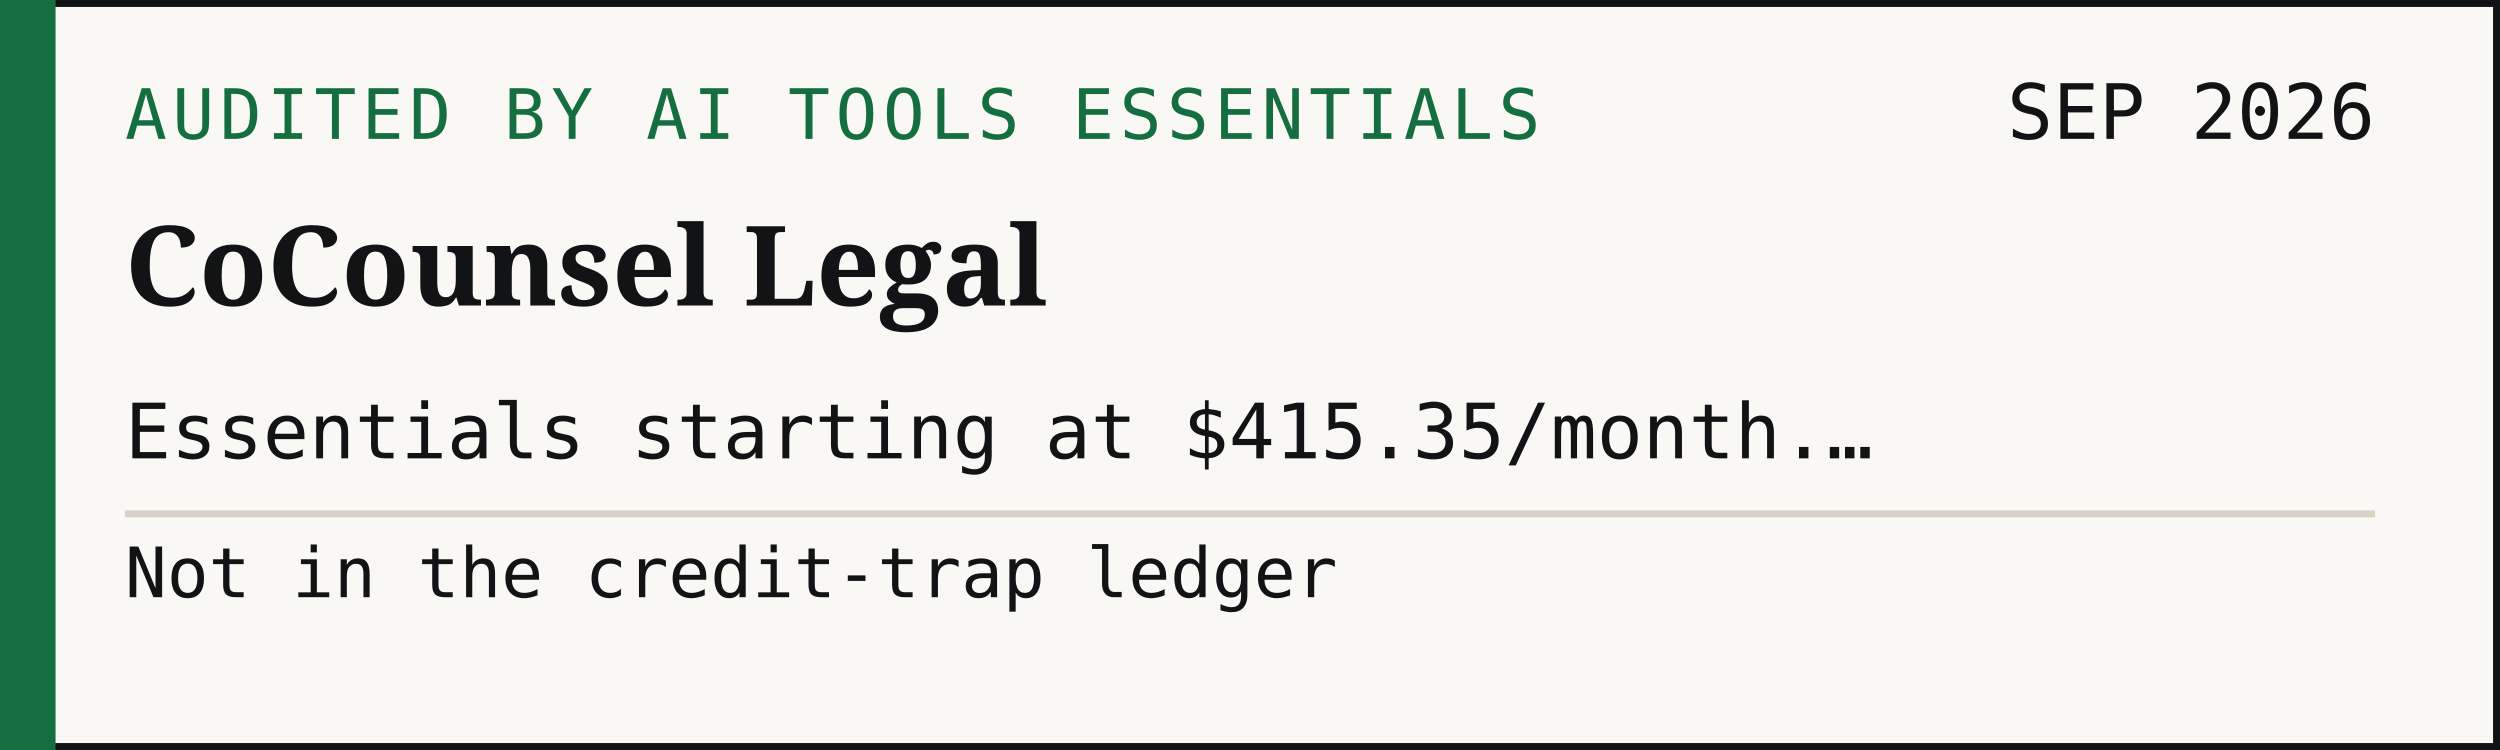
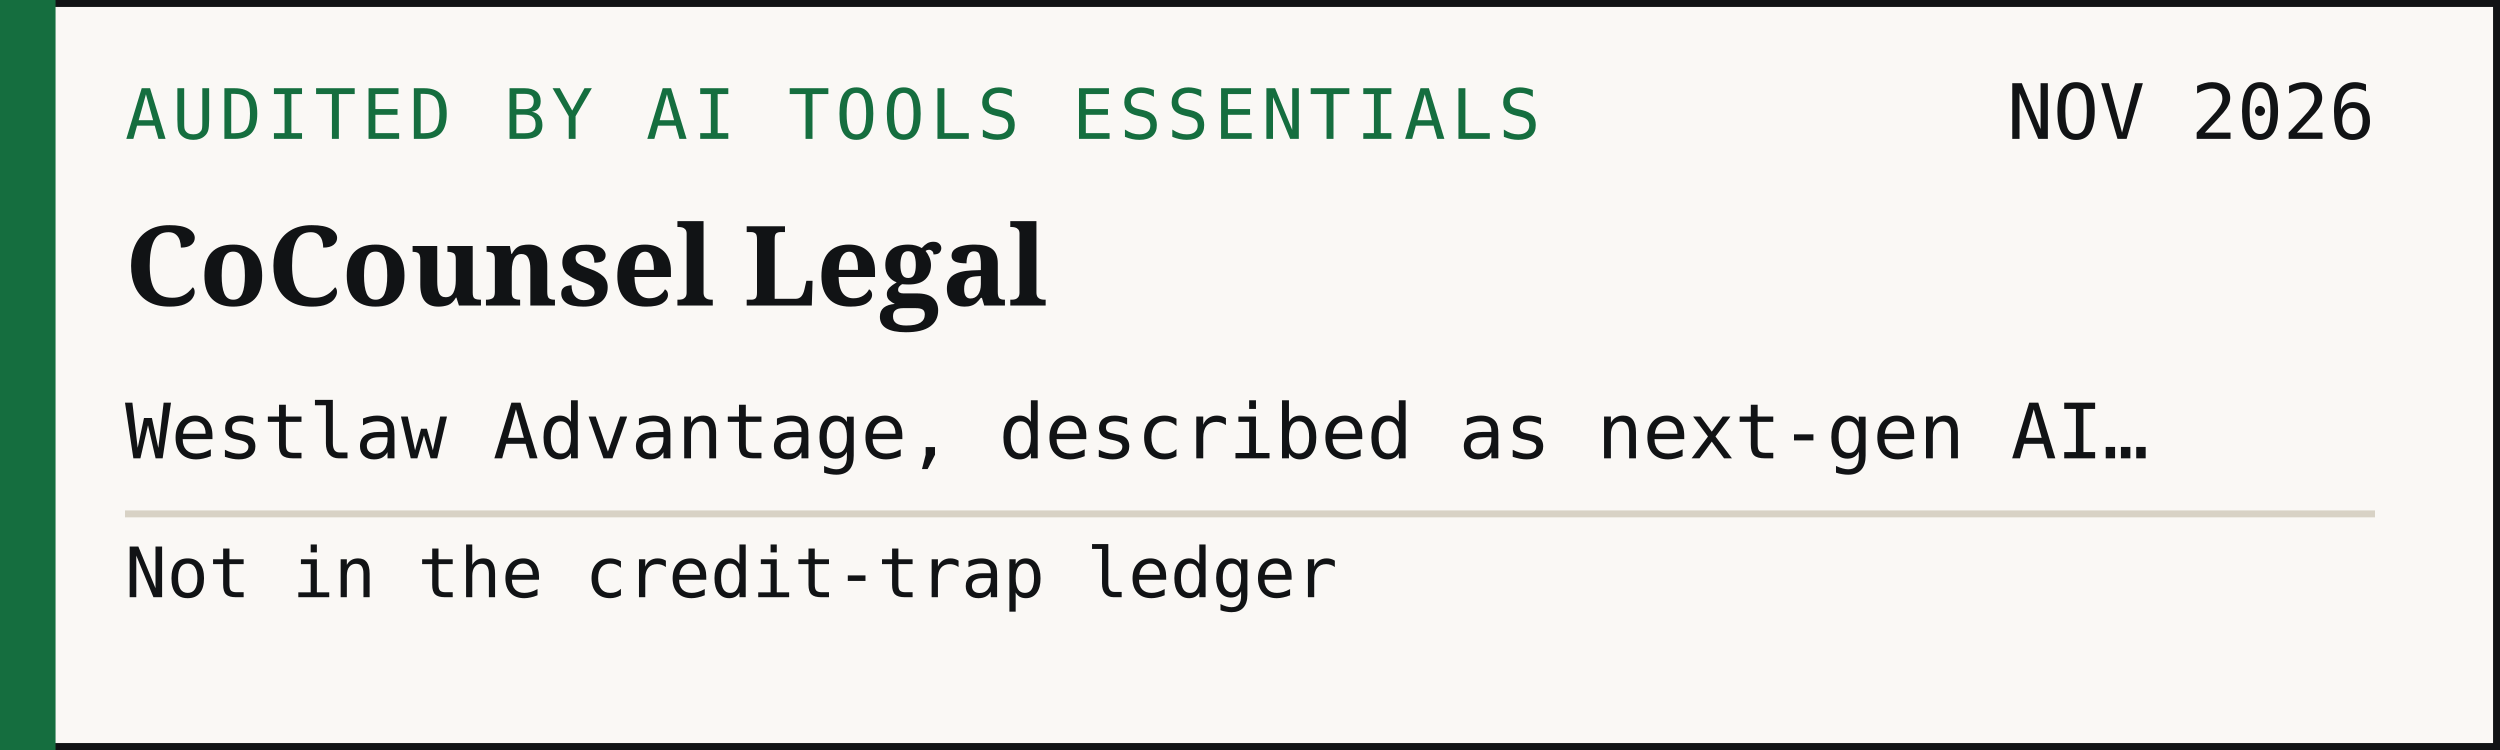
<svg xmlns="http://www.w3.org/2000/svg" width="360" height="108" viewBox="0 0 360 108" role="img" aria-label="AUDITED BY AI TOOLS ESSENTIALS — CoCounsel Legal">
  <rect width="360" height="108" fill="#FAF8F5" />
  <rect x="0.5" y="0.5" width="359" height="107" fill="none" stroke="#111315" />
  <rect width="8" height="108" fill="#156E3F" />
  <text x="18" y="20" font-family="IBM Plex Mono, ui-monospace, monospace" font-size="10" letter-spacing="0.08em" fill="#156E3F">AUDITED BY AI TOOLS ESSENTIALS</text>
-   <text x="342" y="20" text-anchor="end" font-family="IBM Plex Mono, ui-monospace, monospace" font-size="11" fill="#111315">SEP 2026</text>
+   <text x="342" y="20" text-anchor="end" font-family="IBM Plex Mono, ui-monospace, monospace" font-size="11" fill="#111315">NOV 2026</text>
  <text x="18" y="44" font-family="Newsreader, Georgia, serif" font-size="16" font-weight="700" fill="#111315">CoCounsel Legal</text>
-   <text x="18" y="66" font-family="IBM Plex Mono, ui-monospace, monospace" font-size="11" fill="#111315">Essentials starting at $415.35/month.…</text>
+   <text x="18" y="66" font-family="IBM Plex Mono, ui-monospace, monospace" font-size="11" fill="#111315">Westlaw Advantage, described as next-gen AI…</text>
  <text x="18" y="86" font-family="IBM Plex Mono, ui-monospace, monospace" font-size="10" fill="#111315">Not in the credit-trap ledger</text>
  <line x1="18" y1="74" x2="342" y2="74" stroke="#D8D2C5" />
</svg>
